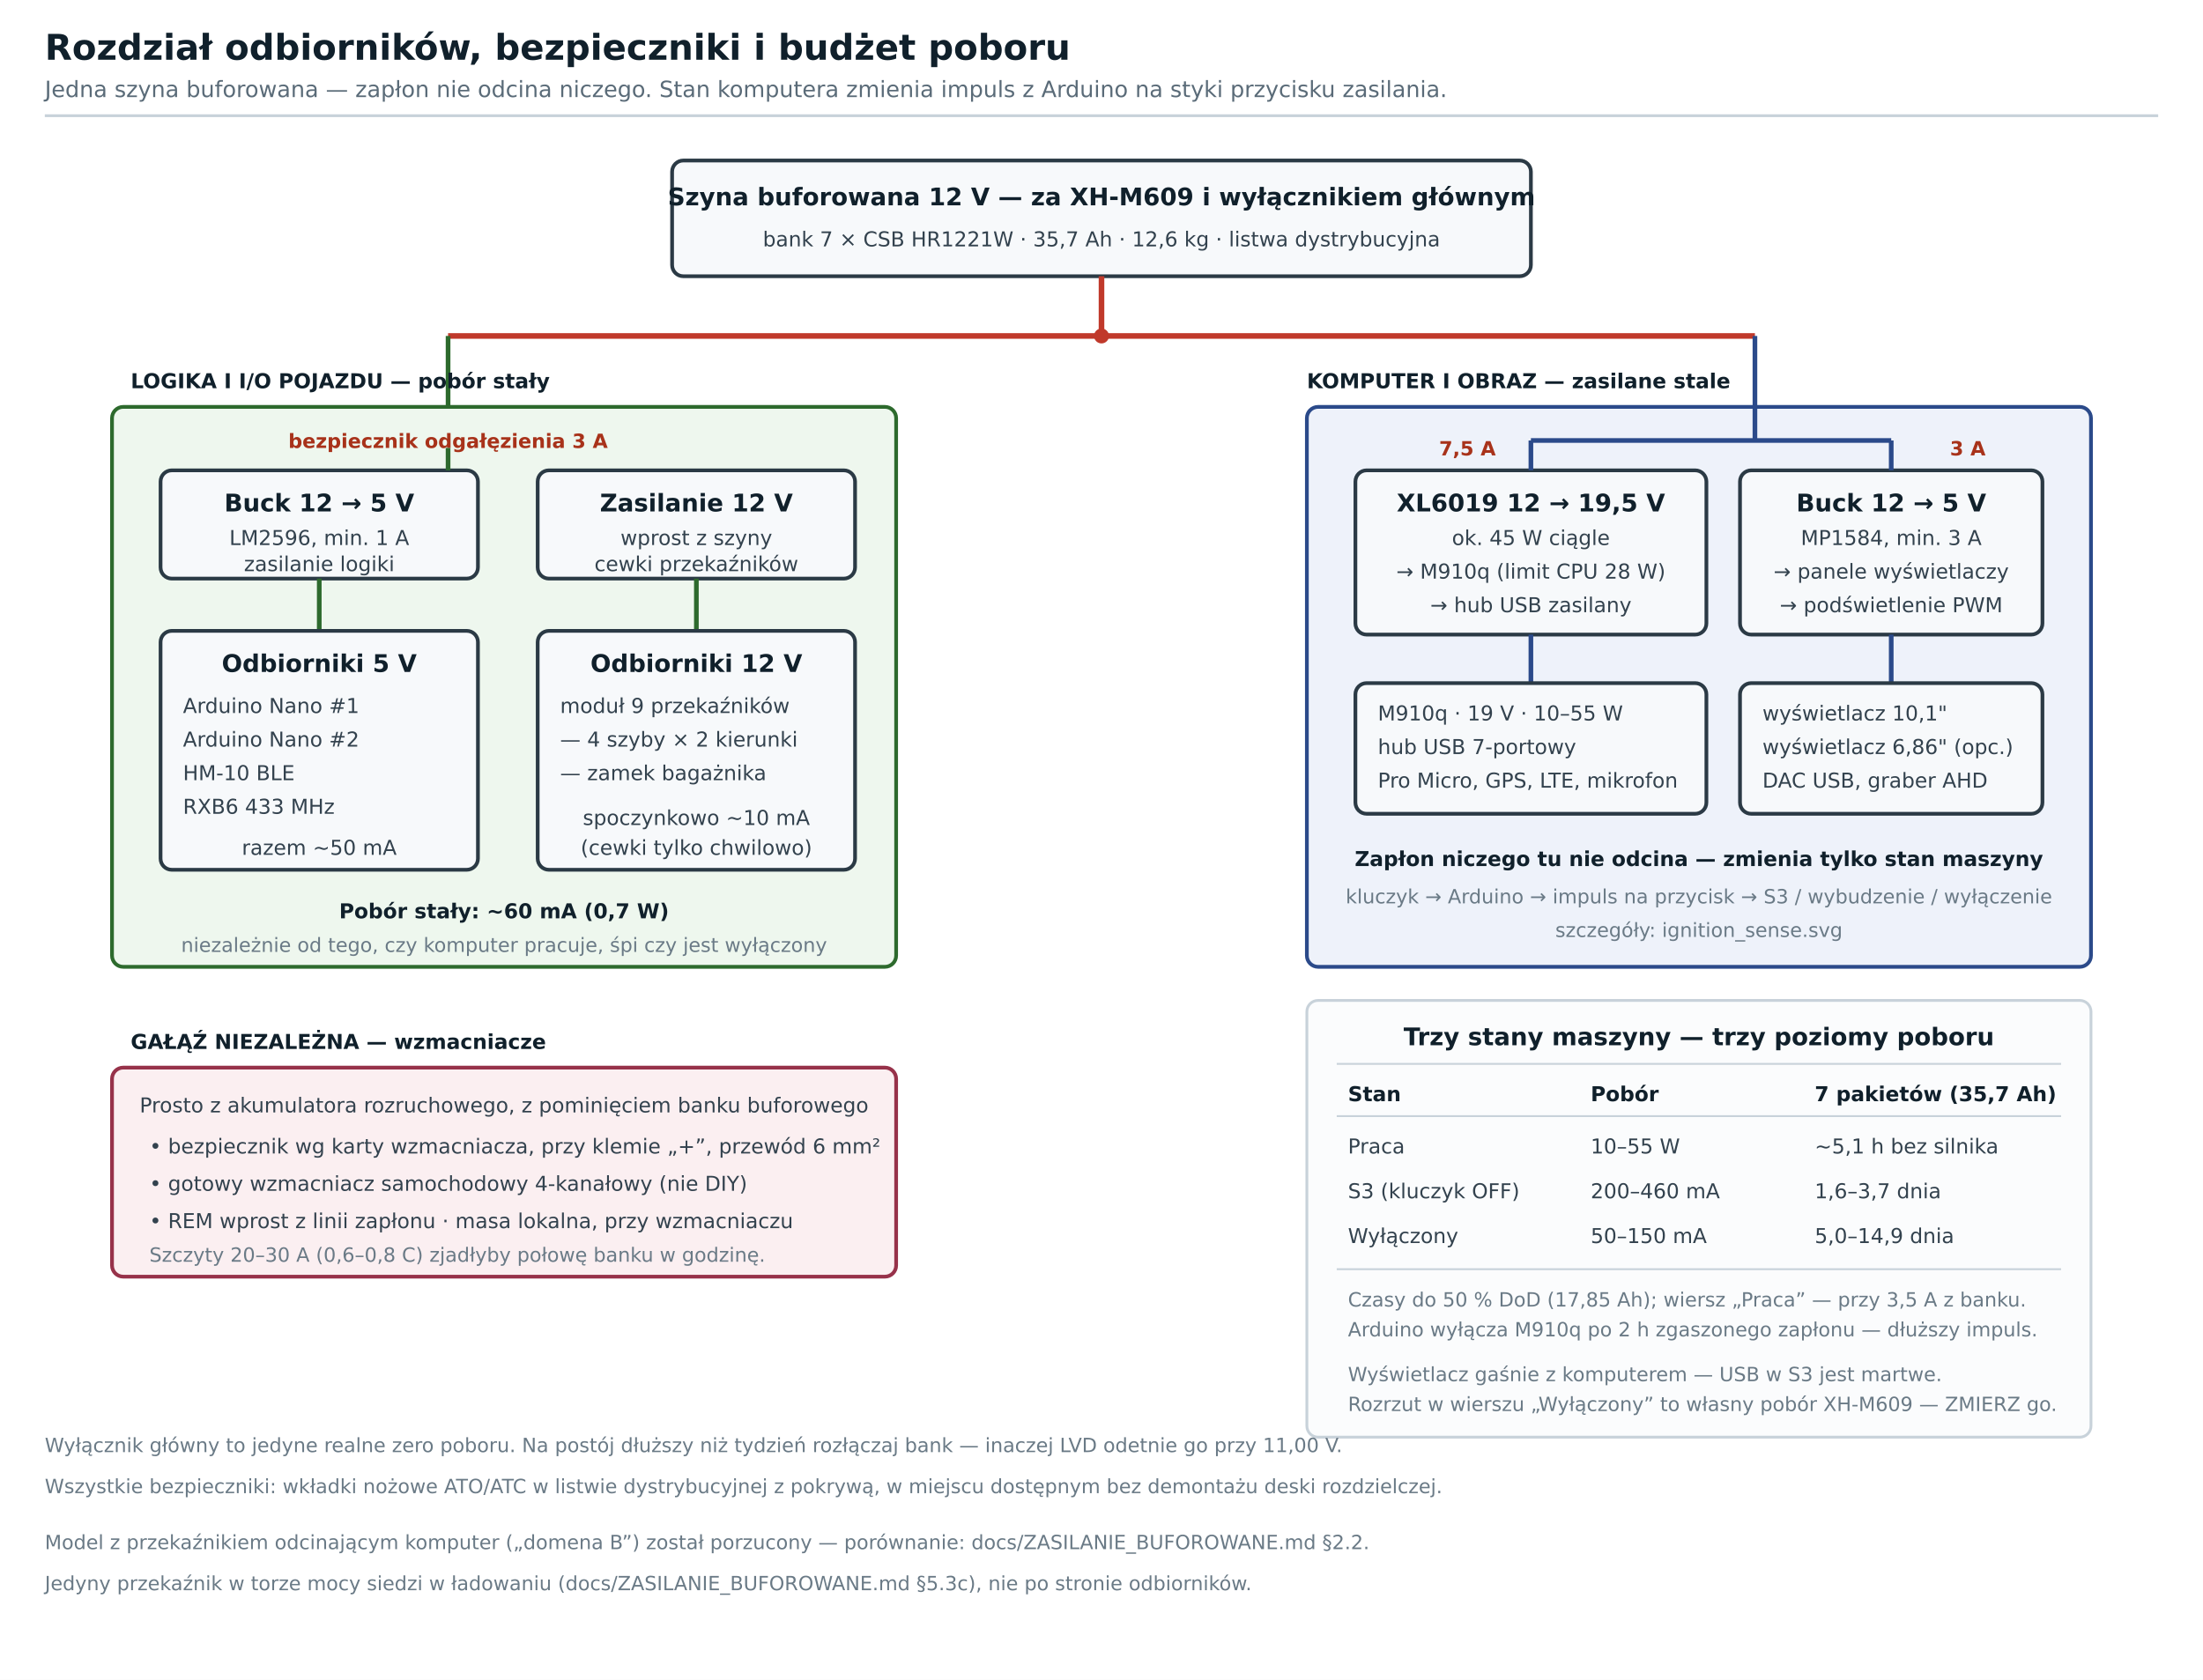
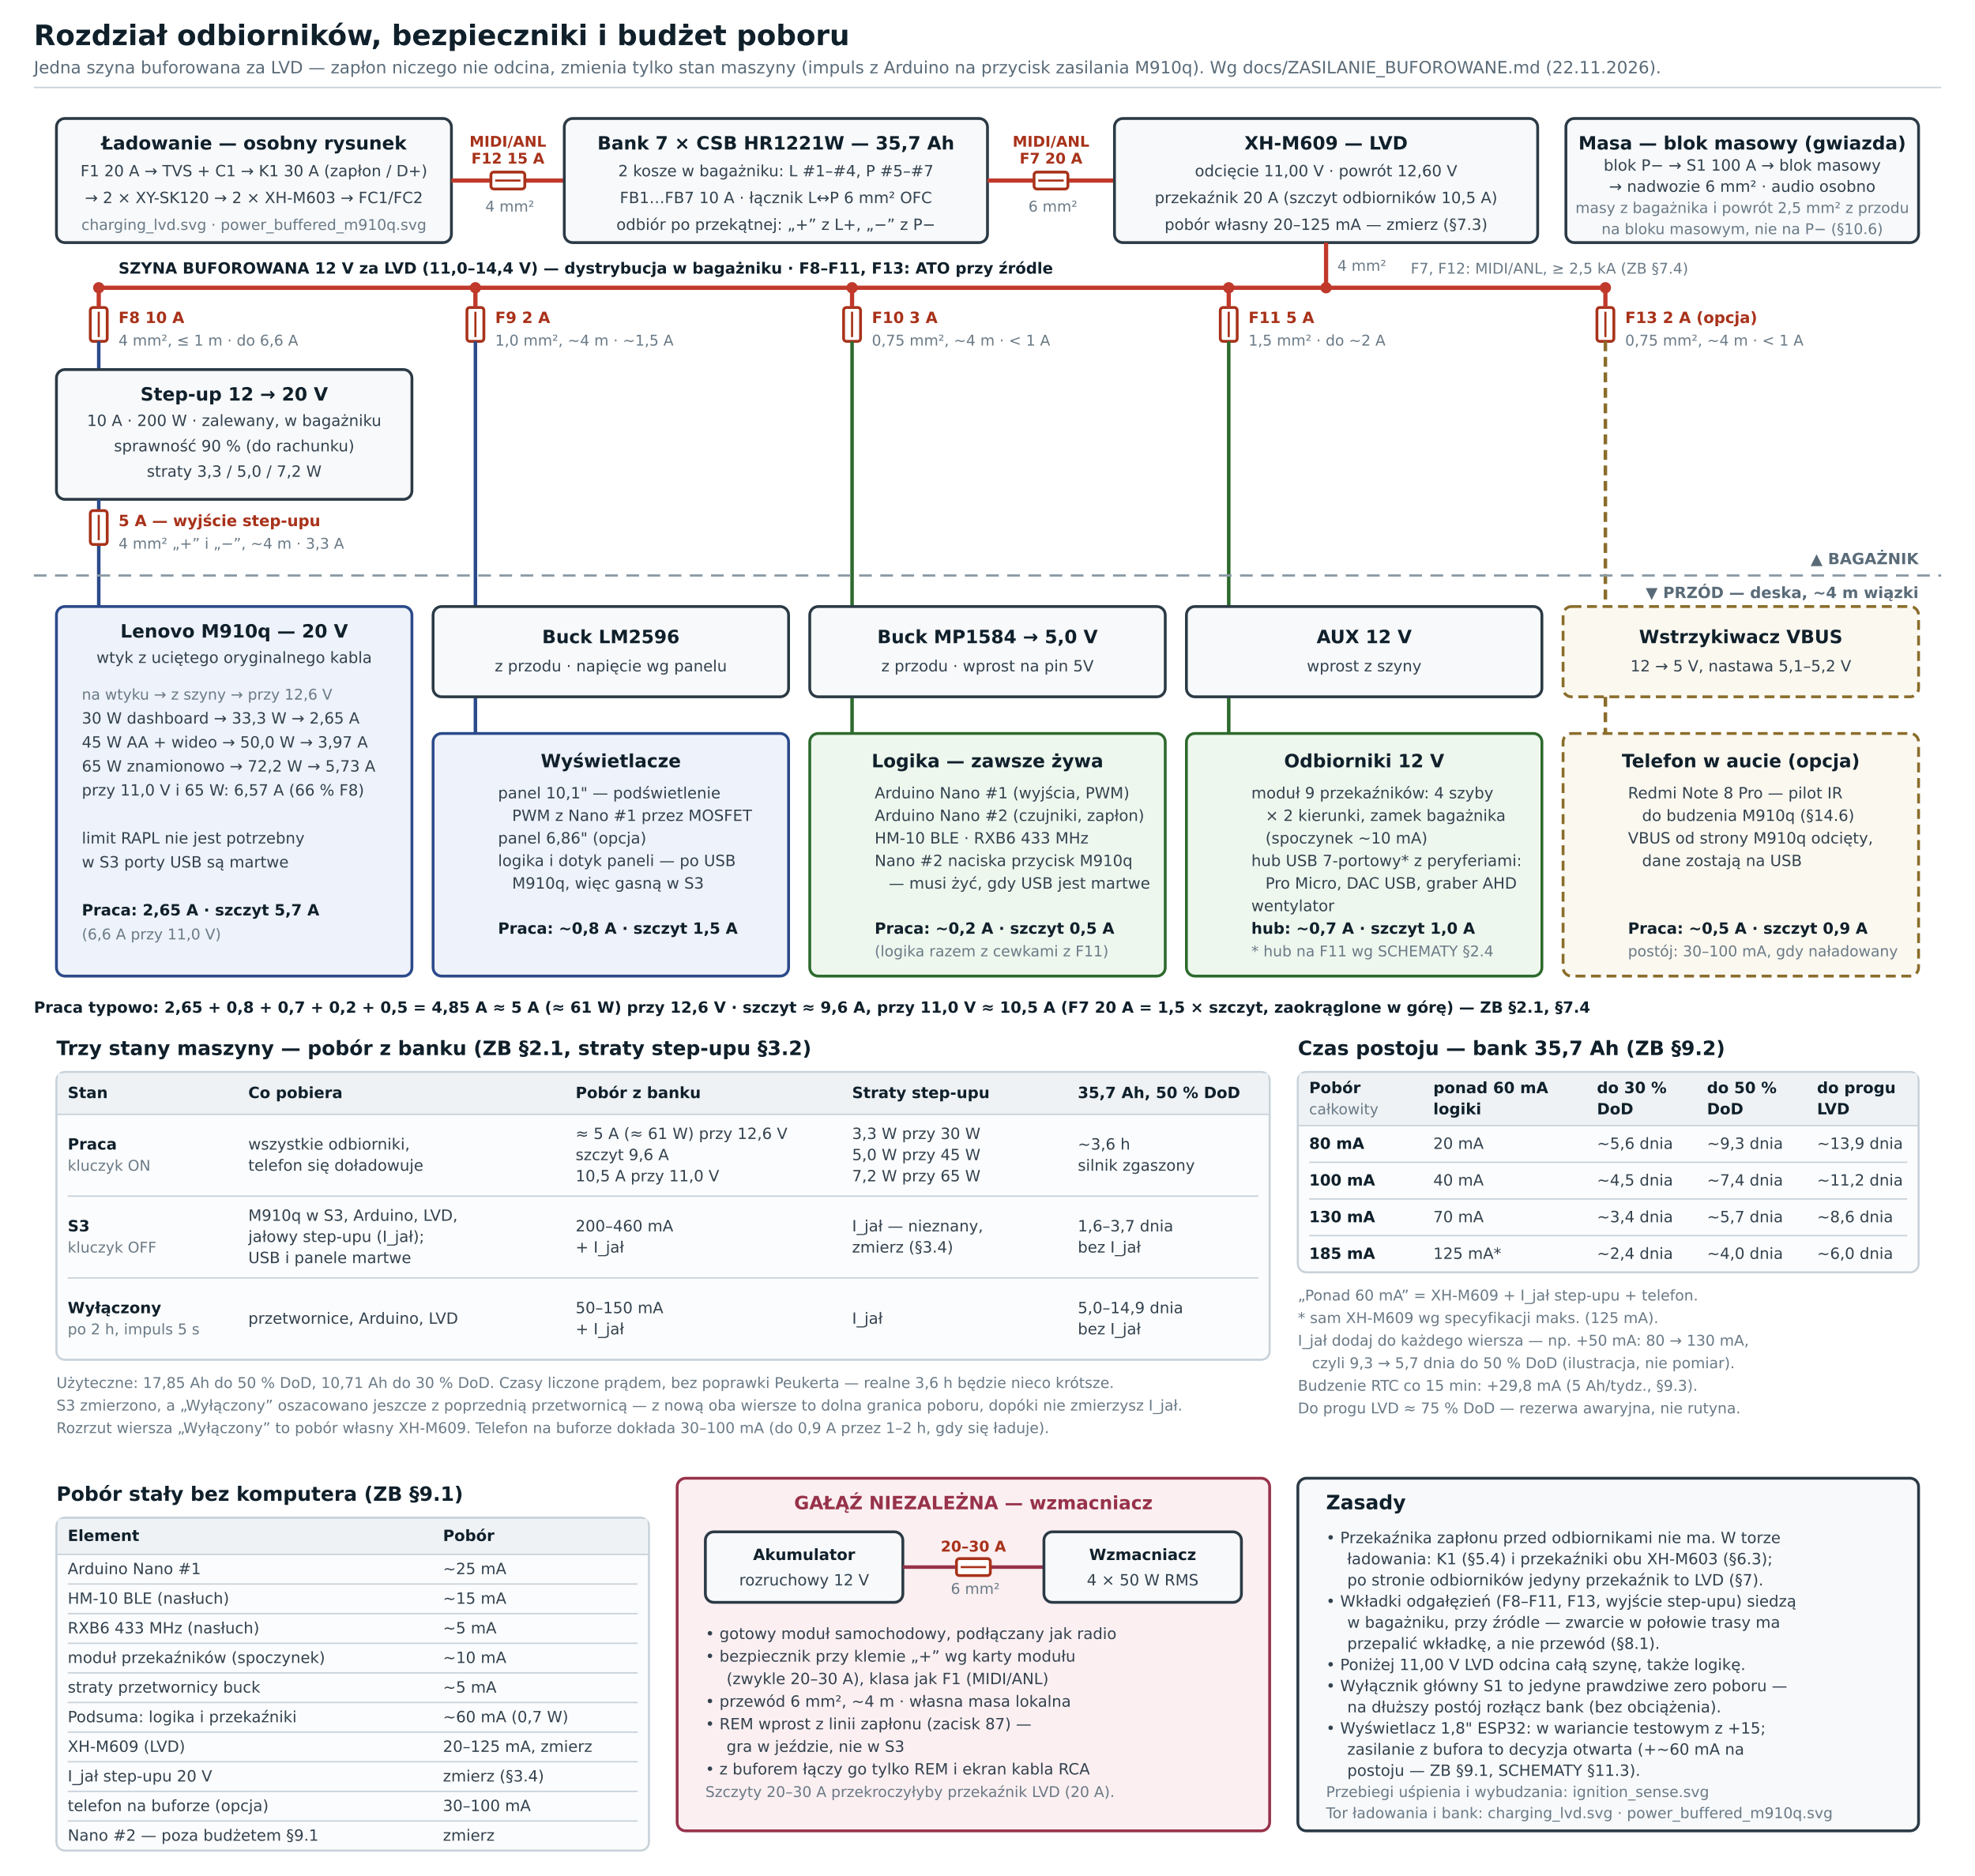
- <svg xmlns="http://www.w3.org/2000/svg" width="1180" height="900" viewBox="0 0 1180 900" font-family="DejaVu Sans, Verdana, sans-serif">
+ <svg xmlns="http://www.w3.org/2000/svg" width="1400" height="1330" viewBox="0 0 1400 1330" font-family="DejaVu Sans, Verdana, sans-serif">
  <style>
-     .bg   { fill: #ffffff; }
-     .box  { fill: #f7f9fb; stroke: #2b3a45; stroke-width: 2; rx: 6; }
-     .boxA { fill: #eef7ee; stroke: #2d6a2d; stroke-width: 2; rx: 6; }
-     .boxB { fill: #eef2fa; stroke: #2b4a8a; stroke-width: 2; rx: 6; }
-     .boxC { fill: #fbeff1; stroke: #97324a; stroke-width: 2; rx: 6; }
-     .wire { stroke: #c0392b; stroke-width: 3; fill: none; }
-     .wA   { stroke: #2d6a2d; stroke-width: 2.5; fill: none; }
-     .wB   { stroke: #2b4a8a; stroke-width: 2.5; fill: none; }
-     .ttl  { font-size: 19px; font-weight: bold; fill: #10202b; }
-     .sub  { font-size: 12px; fill: #5a6b78; }
-     .h    { font-size: 13px; font-weight: bold; fill: #10202b; text-anchor: middle; }
-     .t    { font-size: 11px; fill: #33424e; text-anchor: middle; }
-     .tl   { font-size: 11px; fill: #33424e; }
-     .tb   { font-size: 11px; font-weight: bold; fill: #10202b; }
-     .note { font-size: 10.5px; fill: #6a7a86; }
-     .fuse { font-size: 10.5px; font-weight: bold; fill: #a8321a; text-anchor: middle; }
-   </style>
-   <rect class="bg" x="0" y="0" width="1180" height="900" />
+  .bg{fill:#ffffff}
+  .box{fill:#f7f9fb;stroke:#2b3a45;stroke-width:2}
+  .boxA{fill:#eef7ee;stroke:#2d6a2d;stroke-width:2}
+  .boxB{fill:#eef2fa;stroke:#2b4a8a;stroke-width:2}
+  .boxC{fill:#fbeff1;stroke:#97324a;stroke-width:2}
+  .boxO{fill:#fbf8f0;stroke:#8a6d2b;stroke-width:2;stroke-dasharray:7 4}
+  .tbl{fill:#fbfcfd;stroke:#c8d2da;stroke-width:1.5}
+  .thd{fill:#eef2f5;stroke:none}
+  .rule{stroke:#c8d2da;stroke-width:1}
+  .zone{stroke:#8b9aa6;stroke-width:1.6;fill:none;stroke-dasharray:9 6}
+  .wire{stroke:#c0392b;stroke-width:3;fill:none}
+  .wA{stroke:#2d6a2d;stroke-width:2.5;fill:none}
+  .wB{stroke:#2b4a8a;stroke-width:2.5;fill:none}
+  .wC{stroke:#97324a;stroke-width:2.5;fill:none}
+  .wO{stroke:#8a6d2b;stroke-width:2.5;fill:none;stroke-dasharray:7 4}
+  .fs{fill:#ffffff;stroke:#a8321a;stroke-width:2}
+  .ttl{font-size:20px;font-weight:bold;fill:#10202b}
+  .sub{font-size:12px;fill:#5a6b78}
+  .h{font-size:13px;font-weight:bold;fill:#10202b;text-anchor:middle}
+  .hl{font-size:14px;font-weight:bold;fill:#10202b}
+  .t{font-size:11px;fill:#33424e;text-anchor:middle}
+  .tl{font-size:11px;fill:#33424e}
+  .tb{font-size:11px;font-weight:bold;fill:#10202b}
+  .tbc{font-size:11px;font-weight:bold;fill:#10202b;text-anchor:middle}
+  .note{font-size:10.5px;fill:#6a7a86}
+  .notec{font-size:10.5px;fill:#6a7a86;text-anchor:middle}
+  .notee{font-size:10.5px;fill:#6a7a86;text-anchor:end}
+  .fuse{font-size:11px;font-weight:bold;fill:#a8321a}
+  .fusec{font-size:10.5px;font-weight:bold;fill:#a8321a;text-anchor:middle}
+  .zl{font-size:11px;font-weight:bold;fill:#5a6b78;text-anchor:end}
+  .secA{font-size:13px;font-weight:bold;fill:#2d6a2d}
+  .secC{font-size:13px;font-weight:bold;fill:#97324a;text-anchor:middle}
+ </style>
+   <rect class="bg" x="0" y="0" width="1400" height="1330" />
  <text class="ttl" x="24" y="32">Rozdział odbiorników, bezpieczniki i budżet poboru</text>
-   <text class="sub" x="24" y="52">Jedna szyna buforowana — zapłon nie odcina niczego. Stan komputera zmienia impuls z Arduino na styki przycisku zasilania.</text>
-   <line x1="24" y1="62" x2="1156" y2="62" stroke="#c8d2da" stroke-width="1.5" />
-   <rect class="box" x="360" y="86" width="460" height="62" />
-   <text class="h" x="590" y="110">Szyna buforowana 12 V — za XH-M609 i wyłącznikiem głównym</text>
-   <text class="t" x="590" y="132">bank 7 × CSB HR1221W · 35,7 Ah · 12,6 kg · listwa dystrybucyjna</text>
-   <path class="wire" d="M590 148 L590 180" />
-   <path class="wire" d="M240 180 L940 180" />
-   <path class="wA" d="M240 180 L240 218" />
-   <path class="wB" d="M940 180 L940 218" />
-   <circle cx="590" cy="180" r="4" fill="#c0392b" />
-   <text class="tb" x="70" y="208" fill="#2d6a2d" font-size="14">LOGIKA I I/O POJAZDU — pobór stały</text>
-   <rect class="boxA" x="60" y="218" width="420" height="300" />
-   <text class="fuse" x="240" y="240">bezpiecznik odgałęzienia 3 A</text>
-   <rect class="box" x="86" y="252" width="170" height="58" />
-   <text class="h" x="171" y="274">Buck 12 → 5 V</text>
-   <text class="t" x="171" y="292">LM2596, min. 1 A</text>
-   <text class="t" x="171" y="306">zasilanie logiki</text>
-   <rect class="box" x="288" y="252" width="170" height="58" />
-   <text class="h" x="373" y="274">Zasilanie 12 V</text>
-   <text class="t" x="373" y="292">wprost z szyny</text>
-   <text class="t" x="373" y="306">cewki przekaźników</text>
-   <path class="wA" d="M240 240 L240 252" />
-   <path class="wA" d="M171 310 L171 338" />
-   <path class="wA" d="M373 310 L373 338" />
-   <rect class="box" x="86" y="338" width="170" height="128" />
-   <text class="h" x="171" y="360">Odbiorniki 5 V</text>
-   <text class="tl" x="98" y="382">Arduino Nano #1</text>
-   <text class="tl" x="98" y="400">Arduino Nano #2</text>
-   <text class="tl" x="98" y="418">HM-10 BLE</text>
-   <text class="tl" x="98" y="436">RXB6 433 MHz</text>
-   <text class="t" x="171" y="458">razem ~50 mA</text>
-   <rect class="box" x="288" y="338" width="170" height="128" />
-   <text class="h" x="373" y="360">Odbiorniki 12 V</text>
-   <text class="tl" x="300" y="382">moduł 9 przekaźników</text>
-   <text class="tl" x="300" y="400">— 4 szyby × 2 kierunki</text>
-   <text class="tl" x="300" y="418">— zamek bagażnika</text>
-   <text class="t" x="373" y="442">spoczynkowo ~10 mA</text>
-   <text class="t" x="373" y="458">(cewki tylko chwilowo)</text>
-   <text class="tb" x="270" y="492" text-anchor="middle">Pobór stały: ~60 mA (0,7 W)</text>
-   <text class="note" x="270" y="510" text-anchor="middle">niezależnie od tego, czy komputer pracuje, śpi czy jest wyłączony</text>
-   <text class="tb" x="700" y="208" fill="#2b4a8a" font-size="14">KOMPUTER I OBRAZ — zasilane stale</text>
-   <rect class="boxB" x="700" y="218" width="420" height="300" />
-   <rect class="box" x="726" y="252" width="188" height="88" />
-   <text class="fuse" x="786" y="244">7,5 A</text>
-   <text class="h" x="820" y="274">XL6019 12 → 19,5 V</text>
-   <text class="t" x="820" y="292">ok. 45 W ciągle</text>
-   <text class="t" x="820" y="310">→ M910q (limit CPU 28 W)</text>
-   <text class="t" x="820" y="328">→ hub USB zasilany</text>
-   <rect class="box" x="932" y="252" width="162" height="88" />
-   <text class="fuse" x="1054" y="244">3 A</text>
-   <text class="h" x="1013" y="274">Buck 12 → 5 V</text>
-   <text class="t" x="1013" y="292">MP1584, min. 3 A</text>
-   <text class="t" x="1013" y="310">→ panele wyświetlaczy</text>
-   <text class="t" x="1013" y="328">→ podświetlenie PWM</text>
-   <path class="wB" d="M940 218 L940 236" />
-   <path class="wB" d="M820 236 L1013 236" />
-   <path class="wB" d="M820 236 L820 252" />
-   <path class="wB" d="M1013 236 L1013 252" />
-   <path class="wB" d="M820 340 L820 366" />
-   <path class="wB" d="M1013 340 L1013 366" />
-   <rect class="box" x="726" y="366" width="188" height="70" />
-   <text class="tl" x="738" y="386">M910q · 19 V · 10–55 W</text>
-   <text class="tl" x="738" y="404">hub USB 7-portowy</text>
-   <text class="tl" x="738" y="422">Pro Micro, GPS, LTE, mikrofon</text>
-   <rect class="box" x="932" y="366" width="162" height="70" />
-   <text class="tl" x="944" y="386">wyświetlacz 10,1"</text>
-   <text class="tl" x="944" y="404">wyświetlacz 6,86" (opc.)</text>
-   <text class="tl" x="944" y="422">DAC USB, graber AHD</text>
-   <text class="tb" x="910" y="464" text-anchor="middle">Zapłon niczego tu nie odcina — zmienia tylko stan maszyny</text>
-   <text class="note" x="910" y="484" text-anchor="middle">kluczyk → Arduino → impuls na przycisk → S3 / wybudzenie / wyłączenie</text>
-   <text class="note" x="910" y="502" text-anchor="middle">szczegóły: ignition_sense.svg</text>
-   <text class="tb" x="70" y="562" fill="#97324a" font-size="14">GAŁĄŹ NIEZALEŻNA — wzmacniacze</text>
-   <rect class="boxC" x="60" y="572" width="420" height="112" />
-   <text class="t" x="270" y="596">Prosto z akumulatora rozruchowego, z pominięciem banku buforowego</text>
-   <text class="tl" x="80" y="618">• bezpiecznik wg karty wzmacniacza, przy klemie „+”, przewód 6 mm²</text>
-   <text class="tl" x="80" y="638">• gotowy wzmacniacz samochodowy 4-kanałowy (nie DIY)</text>
-   <text class="tl" x="80" y="658">• REM wprost z linii zapłonu · masa lokalna, przy wzmacniaczu</text>
-   <text class="note" x="80" y="676">Szczyty 20–30 A (0,6–0,8 C) zjadłyby połowę banku w godzinę.</text>
-   <rect x="700" y="536" width="420" height="234" fill="#fbfcfd" stroke="#c8d2da" stroke-width="1.5" rx="6" />
-   <text class="h" x="910" y="560">Trzy stany maszyny — trzy poziomy poboru</text>
-   <line x1="716" y1="570" x2="1104" y2="570" stroke="#c8d2da" />
-   <text class="tb" x="722" y="590">Stan</text>
-   <text class="tb" x="852" y="590">Pobór</text>
-   <text class="tb" x="972" y="590">7 pakietów (35,7 Ah)</text>
-   <line x1="716" y1="598" x2="1104" y2="598" stroke="#c8d2da" />
-   <text class="tl" x="722" y="618">Praca</text>
-   <text class="tl" x="852" y="618">10–55 W</text>
-   <text class="tl" x="972" y="618">~5,1 h bez silnika</text>
-   <text class="tl" x="722" y="642">S3 (kluczyk OFF)</text>
-   <text class="tl" x="852" y="642">200–460 mA</text>
-   <text class="tl" x="972" y="642">1,6–3,7 dnia</text>
-   <text class="tl" x="722" y="666">Wyłączony</text>
-   <text class="tl" x="852" y="666">50–150 mA</text>
-   <text class="tl" x="972" y="666">5,0–14,9 dnia</text>
-   <line x1="716" y1="680" x2="1104" y2="680" stroke="#c8d2da" />
-   <text class="note" x="722" y="700">Czasy do 50 % DoD (17,85 Ah); wiersz „Praca” — przy 3,5 A z banku.</text>
-   <text class="note" x="722" y="716">Arduino wyłącza M910q po 2 h zgaszonego zapłonu — dłuższy impuls.</text>
-   <text class="note" x="722" y="740">Wyświetlacz gaśnie z komputerem — USB w S3 jest martwe.</text>
-   <text class="note" x="722" y="756">Rozrzut w wierszu „Wyłączony” to własny pobór XH-M609 — ZMIERZ go.</text>
-   <text class="note" x="24" y="778">Wyłącznik główny to jedyne realne zero poboru. Na postój dłuższy niż tydzień rozłączaj bank — inaczej LVD odetnie go przy 11,00 V.</text>
-   <text class="note" x="24" y="800">Wszystkie bezpieczniki: wkładki nożowe ATO/ATC w listwie dystrybucyjnej z pokrywą, w miejscu dostępnym bez demontażu deski rozdzielczej.</text>
-   <text class="note" x="24" y="830">Model z przekaźnikiem odcinającym komputer („domena B”) został porzucony — porównanie: docs/ZASILANIE_BUFOROWANE.md §2.2.</text>
-   <text class="note" x="24" y="852">Jedyny przekaźnik w torze mocy siedzi w ładowaniu (docs/ZASILANIE_BUFOROWANE.md §5.3c), nie po stronie odbiorników.</text>
+   <text class="sub" x="24" y="52">Jedna szyna buforowana za LVD — zapłon niczego nie odcina, zmienia tylko stan maszyny (impuls z Arduino na przycisk zasilania M910q).  Wg docs/ZASILANIE_BUFOROWANE.md (22.11.2026).</text>
+   <line class="rule" x1="24" y1="62" x2="1376" y2="62" />
+   <rect class="box" x="40" y="84" width="280" height="88" rx="6" />
+   <text class="h" x="180" y="106">Ładowanie — osobny rysunek</text>
+   <text class="t" x="180" y="125">F1 20 A → TVS + C1 → K1 30 A (zapłon / D+)</text>
+   <text class="t" x="180" y="144">→ 2 × XY-SK120 → 2 × XH-M603 → FC1/FC2</text>
+   <text class="notec" x="180" y="163">charging_lvd.svg · power_buffered_m910q.svg</text>
+   <path class="wire" d="M320 128 L400 128" />
+   <rect class="fs" x="348" y="122" width="24" height="12" rx="2" />
+   <line stroke="#a8321a" stroke-width="1.5" x1="351" y1="128" x2="369" y2="128" />
+   <text class="fusec" x="360" y="104">MIDI/ANL</text>
+   <text class="fusec" x="360" y="116">F12 15 A</text>
+   <text class="note" x="344" y="150">4 mm²</text>
+   <rect class="box" x="400" y="84" width="300" height="88" rx="6" />
+   <text class="h" x="550" y="106">Bank 7 × CSB HR1221W — 35,7 Ah</text>
+   <text class="t" x="550" y="125">2 kosze w bagażniku: L #1–#4, P #5–#7</text>
+   <text class="t" x="550" y="144">FB1…FB7 10 A · łącznik L↔P 6 mm² OFC</text>
+   <text class="t" x="550" y="163">odbiór po przekątnej: „+” z L+, „−” z P−</text>
+   <path class="wire" d="M700 128 L790 128" />
+   <rect class="fs" x="733" y="122" width="24" height="12" rx="2" />
+   <line stroke="#a8321a" stroke-width="1.5" x1="736" y1="128" x2="754" y2="128" />
+   <text class="fusec" x="745" y="104">MIDI/ANL</text>
+   <text class="fusec" x="745" y="116">F7 20 A</text>
+   <text class="note" x="729" y="150">6 mm²</text>
+   <rect class="box" x="790" y="84" width="300" height="88" rx="6" />
+   <text class="h" x="940" y="106">XH-M609 — LVD</text>
+   <text class="t" x="940" y="125">odcięcie 11,00 V · powrót 12,60 V</text>
+   <text class="t" x="940" y="144">przekaźnik 20 A (szczyt odbiorników 10,5 A)</text>
+   <text class="t" x="940" y="163">pobór własny 20–125 mA — zmierz (§7.3)</text>
+   <rect class="box" x="1110" y="84" width="250" height="88" rx="6" />
+   <text class="h" x="1235" y="106">Masa — blok masowy (gwiazda)</text>
+   <text class="t" x="1235" y="121">blok P− → S1 100 A → blok masowy</text>
+   <text class="t" x="1235" y="136">→ nadwozie 6 mm² · audio osobno</text>
+   <text class="notec" x="1235" y="151">masy z bagażnika i powrót 2,5 mm² z przodu</text>
+   <text class="notec" x="1235" y="166">na bloku masowym, nie na P− (§10.6)</text>
+   <path class="wire" d="M940 172 L940 204" />
+   <text class="note" x="948" y="192">4 mm²</text>
+   <path class="wire" d="M70 204 L1138 204" />
+   <circle cx="70" cy="204" r="4" fill="#c0392b" />
+   <circle cx="337" cy="204" r="4" fill="#c0392b" />
+   <circle cx="604" cy="204" r="4" fill="#c0392b" />
+   <circle cx="871" cy="204" r="4" fill="#c0392b" />
+   <circle cx="1138" cy="204" r="4" fill="#c0392b" />
+   <circle cx="940" cy="204" r="4" fill="#c0392b" />
+   <text class="tb" x="84" y="194">SZYNA BUFOROWANA 12 V za LVD (11,0–14,4 V) — dystrybucja w bagażniku · F8–F11, F13: ATO przy źródle</text>
+   <text class="note" x="1000" y="194">F7, F12: MIDI/ANL, ≥ 2,5 kA (ZB §7.4)</text>
+   <rect class="fs" x="64" y="218" width="12" height="24" rx="2" />
+   <line stroke="#a8321a" stroke-width="1.5" x1="70" y1="221" x2="70" y2="239" />
+   <text class="fuse" x="84" y="229">F8 10 A</text>
+   <text class="note" x="84" y="245">4 mm², ≤ 1 m · do 6,6 A</text>
+   <rect class="fs" x="331" y="218" width="12" height="24" rx="2" />
+   <line stroke="#a8321a" stroke-width="1.5" x1="337" y1="221" x2="337" y2="239" />
+   <text class="fuse" x="351" y="229">F9 2 A</text>
+   <text class="note" x="351" y="245">1,0 mm², ~4 m · ~1,5 A</text>
+   <rect class="fs" x="598" y="218" width="12" height="24" rx="2" />
+   <line stroke="#a8321a" stroke-width="1.5" x1="604" y1="221" x2="604" y2="239" />
+   <text class="fuse" x="618" y="229">F10 3 A</text>
+   <text class="note" x="618" y="245">0,75 mm², ~4 m · &lt; 1 A</text>
+   <rect class="fs" x="865" y="218" width="12" height="24" rx="2" />
+   <line stroke="#a8321a" stroke-width="1.5" x1="871" y1="221" x2="871" y2="239" />
+   <text class="fuse" x="885" y="229">F11 5 A</text>
+   <text class="note" x="885" y="245">1,5 mm² · do ~2 A</text>
+   <rect class="fs" x="1132" y="218" width="12" height="24" rx="2" />
+   <line stroke="#a8321a" stroke-width="1.5" x1="1138" y1="221" x2="1138" y2="239" />
+   <text class="fuse" x="1152" y="229">F13 2 A (opcja)</text>
+   <text class="note" x="1152" y="245">0,75 mm², ~4 m · &lt; 1 A</text>
+   <path class="wire" d="M70 204 L70 218" />
+   <path class="wB" d="M70 242 L70 262" />
+   <rect class="box" x="40" y="262" width="252" height="92" rx="6" />
+   <text class="h" x="166.0" y="284">Step-up 12 → 20 V</text>
+   <text class="t" x="166.0" y="302">10 A · 200 W · zalewany, w bagażniku</text>
+   <text class="t" x="166.0" y="320">sprawność 90 % (do rachunku)</text>
+   <text class="t" x="166.0" y="338">straty 3,3 / 5,0 / 7,2 W</text>
+   <path class="wB" d="M70 354 L70 430" />
+   <rect class="fs" x="64" y="362" width="12" height="24" rx="2" />
+   <line stroke="#a8321a" stroke-width="1.5" x1="70" y1="365" x2="70" y2="383" />
+   <text class="fuse" x="84" y="373">5 A — wyjście step-upu</text>
+   <text class="note" x="84" y="389">4 mm² „+” i „−”, ~4 m · 3,3 A</text>
+   <path class="wire" d="M337 204 L337 218" />
+   <path class="wB" d="M337 242 L337 430" />
+   <path class="wB" d="M337 494 L337 520" />
+   <path class="wire" d="M604 204 L604 218" />
+   <path class="wA" d="M604 242 L604 430" />
+   <path class="wA" d="M604 494 L604 520" />
+   <path class="wire" d="M871 204 L871 218" />
+   <path class="wA" d="M871 242 L871 430" />
+   <path class="wA" d="M871 494 L871 520" />
+   <path class="wire" d="M1138 204 L1138 218" />
+   <path class="wO" d="M1138 242 L1138 430" />
+   <path class="wO" d="M1138 494 L1138 520" />
+   <line class="zone" x1="24" y1="408" x2="1376" y2="408" />
+   <text class="zl" x="1360" y="400">▲ BAGAŻNIK</text>
+   <text class="zl" x="1360" y="424">▼ PRZÓD — deska, ~4 m wiązki</text>
+   <rect class="boxB" x="40" y="430" width="252" height="262" rx="6" />
+   <text class="h" x="166.0" y="452">Lenovo M910q — 20 V</text>
+   <text class="t" x="166.0" y="470">wtyk z uciętego oryginalnego kabla</text>
+   <text class="note" x="58" y="496">na wtyku → z szyny → przy 12,6 V</text>
+   <text class="tl" x="58" y="513">30 W dashboard → 33,3 W → 2,65 A</text>
+   <text class="tl" x="58" y="530">45 W AA + wideo → 50,0 W → 3,97 A</text>
+   <text class="tl" x="58" y="547">65 W znamionowo → 72,2 W → 5,73 A</text>
+   <text class="tl" x="58" y="564">przy 11,0 V i 65 W: 6,57 A (66 % F8)</text>
+   <text class="tl" x="58" y="598">limit RAPL nie jest potrzebny</text>
+   <text class="tl" x="58" y="615">w S3 porty USB są martwe</text>
+   <text class="tb" x="58" y="649">Praca: 2,65 A · szczyt 5,7 A</text>
+   <text class="note" x="58" y="666">(6,6 A przy 11,0 V)</text>
+   <rect class="box" x="307" y="430" width="252" height="64" rx="6" />
+   <text class="h" x="433.0" y="456">Buck LM2596</text>
+   <text class="t" x="433.0" y="476">z przodu · napięcie wg panelu</text>
+   <rect class="boxB" x="307" y="520" width="252" height="172" rx="6" />
+   <text class="h" x="433.0" y="544">Wyświetlacze</text>
+   <text class="tl" x="353" y="566">panel 10,1" — podświetlenie</text>
+   <text class="tl" x="363" y="582">PWM z Nano #1 przez MOSFET</text>
+   <text class="tl" x="353" y="598">panel 6,86" (opcja)</text>
+   <text class="tl" x="353" y="614">logika i dotyk paneli — po USB</text>
+   <text class="tl" x="363" y="630">M910q, więc gasną w S3</text>
+   <text class="tb" x="353" y="662">Praca: ~0,8 A · szczyt 1,5 A</text>
+   <rect class="box" x="574" y="430" width="252" height="64" rx="6" />
+   <text class="h" x="700.0" y="456">Buck MP1584 → 5,0 V</text>
+   <text class="t" x="700.0" y="476">z przodu · wprost na pin 5V</text>
+   <rect class="boxA" x="574" y="520" width="252" height="172" rx="6" />
+   <text class="h" x="700.0" y="544">Logika — zawsze żywa</text>
+   <text class="tl" x="620" y="566">Arduino Nano #1 (wyjścia, PWM)</text>
+   <text class="tl" x="620" y="582">Arduino Nano #2 (czujniki, zapłon)</text>
+   <text class="tl" x="620" y="598">HM-10 BLE · RXB6 433 MHz</text>
+   <text class="tl" x="620" y="614">Nano #2 naciska przycisk M910q</text>
+   <text class="tl" x="630" y="630">— musi żyć, gdy USB jest martwe</text>
+   <text class="tb" x="620" y="662">Praca: ~0,2 A · szczyt 0,5 A</text>
+   <text class="note" x="620" y="678">(logika razem z cewkami z F11)</text>
+   <rect class="box" x="841" y="430" width="252" height="64" rx="6" />
+   <text class="h" x="967.0" y="456">AUX 12 V</text>
+   <text class="t" x="967.0" y="476">wprost z szyny</text>
+   <rect class="boxA" x="841" y="520" width="252" height="172" rx="6" />
+   <text class="h" x="967.0" y="544">Odbiorniki 12 V</text>
+   <text class="tl" x="887" y="566">moduł 9 przekaźników: 4 szyby</text>
+   <text class="tl" x="897" y="582">× 2 kierunki, zamek bagażnika</text>
+   <text class="tl" x="897" y="598">(spoczynek ~10 mA)</text>
+   <text class="tl" x="887" y="614">hub USB 7-portowy* z peryferiami:</text>
+   <text class="tl" x="897" y="630">Pro Micro, DAC USB, graber AHD</text>
+   <text class="tl" x="887" y="646">wentylator</text>
+   <text class="tb" x="887" y="662">hub: ~0,7 A · szczyt 1,0 A</text>
+   <text class="note" x="887" y="678">* hub na F11 wg SCHEMATY §2.4</text>
+   <rect class="boxO" x="1108" y="430" width="252" height="64" rx="6" />
+   <text class="h" x="1234.0" y="456">Wstrzykiwacz VBUS</text>
+   <text class="t" x="1234.0" y="476">12 → 5 V, nastawa 5,1–5,2 V</text>
+   <rect class="boxO" x="1108" y="520" width="252" height="172" rx="6" />
+   <text class="h" x="1234.0" y="544">Telefon w aucie (opcja)</text>
+   <text class="tl" x="1154" y="566">Redmi Note 8 Pro — pilot IR</text>
+   <text class="tl" x="1164" y="582">do budzenia M910q (§14.6)</text>
+   <text class="tl" x="1154" y="598">VBUS od strony M910q odcięty,</text>
+   <text class="tl" x="1164" y="614">dane zostają na USB</text>
+   <text class="tb" x="1154" y="662">Praca: ~0,5 A · szczyt 0,9 A</text>
+   <text class="note" x="1154" y="678">postój: 30–100 mA, gdy naładowany</text>
+   <text class="tb" x="24" y="718">Praca typowo: 2,65 + 0,8 + 0,7 + 0,2 + 0,5 = 4,85 A ≈ 5 A (≈ 61 W) przy 12,6 V · szczyt ≈ 9,6 A, przy 11,0 V ≈ 10,5 A (F7 20 A = 1,5 × szczyt, zaokrąglone w górę) — ZB §2.1, §7.4</text>
+   <text class="hl" x="40" y="748">Trzy stany maszyny — pobór z banku (ZB §2.1, straty step-upu §3.2)</text>
+   <rect class="tbl" x="40" y="760" width="860" height="204" rx="6" />
+   <rect class="thd" x="41" y="761" width="858" height="29" />
+   <line class="rule" x1="40" y1="790" x2="900" y2="790" />
+   <line class="rule" x1="48" y1="848" x2="892" y2="848" />
+   <line class="rule" x1="48" y1="906" x2="892" y2="906" />
+   <text class="tb" x="48" y="778.5">Stan</text>
+   <text class="tb" x="176" y="778.5">Co pobiera</text>
+   <text class="tb" x="408" y="778.5">Pobór z banku</text>
+   <text class="tb" x="604" y="778.5">Straty step-upu</text>
+   <text class="tb" x="764" y="778.5">35,7 Ah, 50 % DoD</text>
+   <text class="tb" x="48" y="815.0">Praca</text>
+   <text class="note" x="48" y="830.0">kluczyk ON</text>
+   <text class="tl" x="176" y="815.0">wszystkie odbiorniki,</text>
+   <text class="tl" x="176" y="830.0">telefon się doładowuje</text>
+   <text class="tl" x="408" y="807.5">≈ 5 A (≈ 61 W) przy 12,6 V</text>
+   <text class="tl" x="408" y="822.5">szczyt 9,6 A</text>
+   <text class="tl" x="408" y="837.5">10,5 A przy 11,0 V</text>
+   <text class="tl" x="604" y="807.5">3,3 W przy 30 W</text>
+   <text class="tl" x="604" y="822.5">5,0 W przy 45 W</text>
+   <text class="tl" x="604" y="837.5">7,2 W przy 65 W</text>
+   <text class="tl" x="764" y="815.0">~3,6 h</text>
+   <text class="tl" x="764" y="830.0">silnik zgaszony</text>
+   <text class="tb" x="48" y="873.0">S3</text>
+   <text class="note" x="48" y="888.0">kluczyk OFF</text>
+   <text class="tl" x="176" y="865.5">M910q w S3, Arduino, LVD,</text>
+   <text class="tl" x="176" y="880.5">jałowy step-upu (I_jał);</text>
+   <text class="tl" x="176" y="895.5">USB i panele martwe</text>
+   <text class="tl" x="408" y="873.0">200–460 mA</text>
+   <text class="tl" x="408" y="888.0">+ I_jał</text>
+   <text class="tl" x="604" y="873.0">I_jał — nieznany,</text>
+   <text class="tl" x="604" y="888.0">zmierz (§3.4)</text>
+   <text class="tl" x="764" y="873.0">1,6–3,7 dnia</text>
+   <text class="tl" x="764" y="888.0">bez I_jał</text>
+   <text class="tb" x="48" y="931.0">Wyłączony</text>
+   <text class="note" x="48" y="946.0">po 2 h, impuls 5 s</text>
+   <text class="tl" x="176" y="938.5">przetwornice, Arduino, LVD</text>
+   <text class="tl" x="408" y="931.0">50–150 mA</text>
+   <text class="tl" x="408" y="946.0">+ I_jał</text>
+   <text class="tl" x="604" y="938.5">I_jał</text>
+   <text class="tl" x="764" y="931.0">5,0–14,9 dnia</text>
+   <text class="tl" x="764" y="946.0">bez I_jał</text>
+   <text class="note" x="40" y="984">Użyteczne: 17,85 Ah do 50 % DoD, 10,71 Ah do 30 % DoD. Czasy liczone prądem, bez poprawki Peukerta — realne 3,6 h będzie nieco krótsze.</text>
+   <text class="note" x="40" y="1000">S3 zmierzono, a „Wyłączony” oszacowano jeszcze z poprzednią przetwornicą — z nową oba wiersze to dolna granica poboru, dopóki nie zmierzysz I_jał.</text>
+   <text class="note" x="40" y="1016">Rozrzut wiersza „Wyłączony” to pobór własny XH-M609. Telefon na buforze dokłada 30–100 mA (do 0,9 A przez 1–2 h, gdy się ładuje).</text>
+   <text class="hl" x="920" y="748">Czas postoju — bank 35,7 Ah (ZB §9.2)</text>
+   <rect class="tbl" x="920" y="760" width="440" height="142" rx="6" />
+   <rect class="thd" x="921" y="761" width="438" height="37" />
+   <line class="rule" x1="920" y1="798" x2="1360" y2="798" />
+   <line class="rule" x1="928" y1="824" x2="1352" y2="824" />
+   <line class="rule" x1="928" y1="850" x2="1352" y2="850" />
+   <line class="rule" x1="928" y1="876" x2="1352" y2="876" />
+   <text class="tb" x="928" y="775.0">Pobór</text>
+   <text class="note" x="928" y="790.0">całkowity</text>
+   <text class="tb" x="1016" y="775.0">ponad 60 mA</text>
+   <text class="tb" x="1016" y="790.0">logiki</text>
+   <text class="tb" x="1132" y="775.0">do 30 %</text>
+   <text class="tb" x="1132" y="790.0">DoD</text>
+   <text class="tb" x="1210" y="775.0">do 50 %</text>
+   <text class="tb" x="1210" y="790.0">DoD</text>
+   <text class="tb" x="1288" y="775.0">do progu</text>
+   <text class="tb" x="1288" y="790.0">LVD</text>
+   <text class="tb" x="928" y="814.5">80 mA</text>
+   <text class="tl" x="1016" y="814.5">20 mA</text>
+   <text class="tl" x="1132" y="814.5">~5,6 dnia</text>
+   <text class="tl" x="1210" y="814.5">~9,3 dnia</text>
+   <text class="tl" x="1288" y="814.5">~13,9 dnia</text>
+   <text class="tb" x="928" y="840.5">100 mA</text>
+   <text class="tl" x="1016" y="840.5">40 mA</text>
+   <text class="tl" x="1132" y="840.5">~4,5 dnia</text>
+   <text class="tl" x="1210" y="840.5">~7,4 dnia</text>
+   <text class="tl" x="1288" y="840.5">~11,2 dnia</text>
+   <text class="tb" x="928" y="866.5">130 mA</text>
+   <text class="tl" x="1016" y="866.5">70 mA</text>
+   <text class="tl" x="1132" y="866.5">~3,4 dnia</text>
+   <text class="tl" x="1210" y="866.5">~5,7 dnia</text>
+   <text class="tl" x="1288" y="866.5">~8,6 dnia</text>
+   <text class="tb" x="928" y="892.5">185 mA</text>
+   <text class="tl" x="1016" y="892.5">125 mA*</text>
+   <text class="tl" x="1132" y="892.5">~2,4 dnia</text>
+   <text class="tl" x="1210" y="892.5">~4,0 dnia</text>
+   <text class="tl" x="1288" y="892.5">~6,0 dnia</text>
+   <text class="note" x="920" y="922">„Ponad 60 mA” = XH-M609 + I_jał step-upu + telefon.</text>
+   <text class="note" x="920" y="938">* sam XH-M609 wg specyfikacji maks. (125 mA).</text>
+   <text class="note" x="920" y="954">I_jał dodaj do każdego wiersza — np. +50 mA: 80 → 130 mA,</text>
+   <text class="note" x="930" y="970">czyli 9,3 → 5,7 dnia do 50 % DoD (ilustracja, nie pomiar).</text>
+   <text class="note" x="920" y="986">Budzenie RTC co 15 min: +29,8 mA (5 Ah/tydz., §9.3).</text>
+   <text class="note" x="920" y="1002">Do progu LVD ≈ 75 % DoD — rezerwa awaryjna, nie rutyna.</text>
+   <text class="hl" x="40" y="1064">Pobór stały bez komputera (ZB §9.1)</text>
+   <rect class="tbl" x="40" y="1076" width="420" height="236" rx="6" />
+   <rect class="thd" x="41" y="1077" width="418" height="25" />
+   <line class="rule" x1="40" y1="1102" x2="460" y2="1102" />
+   <line class="rule" x1="48" y1="1123" x2="452" y2="1123" />
+   <line class="rule" x1="48" y1="1144" x2="452" y2="1144" />
+   <line class="rule" x1="48" y1="1165" x2="452" y2="1165" />
+   <line class="rule" x1="48" y1="1186" x2="452" y2="1186" />
+   <line class="rule" x1="48" y1="1207" x2="452" y2="1207" />
+   <line class="rule" x1="48" y1="1228" x2="452" y2="1228" />
+   <line class="rule" x1="48" y1="1249" x2="452" y2="1249" />
+   <line class="rule" x1="48" y1="1270" x2="452" y2="1270" />
+   <line class="rule" x1="48" y1="1291" x2="452" y2="1291" />
+   <text class="tb" x="48" y="1092.5">Element</text>
+   <text class="tb" x="314" y="1092.5">Pobór</text>
+   <text class="tl" x="48" y="1116.0">Arduino Nano #1</text>
+   <text class="tl" x="314" y="1116.0">~25 mA</text>
+   <text class="tl" x="48" y="1137.0">HM-10 BLE (nasłuch)</text>
+   <text class="tl" x="314" y="1137.0">~15 mA</text>
+   <text class="tl" x="48" y="1158.0">RXB6 433 MHz (nasłuch)</text>
+   <text class="tl" x="314" y="1158.0">~5 mA</text>
+   <text class="tl" x="48" y="1179.0">moduł przekaźników (spoczynek)</text>
+   <text class="tl" x="314" y="1179.0">~10 mA</text>
+   <text class="tl" x="48" y="1200.0">straty przetwornicy buck</text>
+   <text class="tl" x="314" y="1200.0">~5 mA</text>
+   <text class="tl" x="48" y="1221.0">Podsuma: logika i przekaźniki</text>
+   <text class="tl" x="314" y="1221.0">~60 mA (0,7 W)</text>
+   <text class="tl" x="48" y="1242.0">XH-M609 (LVD)</text>
+   <text class="tl" x="314" y="1242.0">20–125 mA, zmierz</text>
+   <text class="tl" x="48" y="1263.0">I_jał step-upu 20 V</text>
+   <text class="tl" x="314" y="1263.0">zmierz (§3.4)</text>
+   <text class="tl" x="48" y="1284.0">telefon na buforze (opcja)</text>
+   <text class="tl" x="314" y="1284.0">30–100 mA</text>
+   <text class="tl" x="48" y="1305.0">Nano #2 — poza budżetem §9.1</text>
+   <text class="tl" x="314" y="1305.0">zmierz</text>
+   <rect class="boxC" x="480" y="1048" width="420" height="250" rx="6" />
+   <text class="secC" x="690.0" y="1070">GAŁĄŹ NIEZALEŻNA — wzmacniacz</text>
+   <rect class="box" x="500" y="1086" width="140" height="50" rx="6" />
+   <text class="tbc" x="570" y="1106">Akumulator</text>
+   <text class="t" x="570" y="1124">rozruchowy 12 V</text>
+   <path class="wC" d="M640 1111 L740 1111" />
+   <rect class="fs" x="678" y="1105" width="24" height="12" rx="2" />
+   <line stroke="#a8321a" stroke-width="1.5" x1="681" y1="1111" x2="699" y2="1111" />
+   <text class="fusec" x="690" y="1100">20–30 A</text>
+   <text class="note" x="674" y="1130">6 mm²</text>
+   <rect class="box" x="740" y="1086" width="140" height="50" rx="6" />
+   <text class="tbc" x="810" y="1106">Wzmacniacz</text>
+   <text class="t" x="810" y="1124">4 × 50 W RMS</text>
+   <text class="tl" x="500" y="1162">• gotowy moduł samochodowy, podłączany jak radio</text>
+   <text class="tl" x="500" y="1178">• bezpiecznik przy klemie „+” wg karty modułu</text>
+   <text class="tl" x="515" y="1194">(zwykle 20–30 A), klasa jak F1 (MIDI/ANL)</text>
+   <text class="tl" x="500" y="1210">• przewód 6 mm², ~4 m · własna masa lokalna</text>
+   <text class="tl" x="500" y="1226">• REM wprost z linii zapłonu (zacisk 87) —</text>
+   <text class="tl" x="515" y="1242">gra w jeździe, nie w S3</text>
+   <text class="tl" x="500" y="1258">• z buforem łączy go tylko REM i ekran kabla RCA</text>
+   <text class="note" x="500" y="1274">Szczyty 20–30 A przekroczyłyby przekaźnik LVD (20 A).</text>
+   <rect class="box" x="920" y="1048" width="440" height="250" rx="6" />
+   <text class="hl" x="940" y="1070">Zasady</text>
+   <text class="tl" x="940" y="1094">• Przekaźnika zapłonu przed odbiornikami nie ma. W torze</text>
+   <text class="tl" x="955" y="1109">ładowania: K1 (§5.4) i przekaźniki obu XH-M603 (§6.3);</text>
+   <text class="tl" x="955" y="1124">po stronie odbiorników jedyny przekaźnik to LVD (§7).</text>
+   <text class="tl" x="940" y="1139">• Wkładki odgałęzień (F8–F11, F13, wyjście step-upu) siedzą</text>
+   <text class="tl" x="955" y="1154">w bagażniku, przy źródle — zwarcie w połowie trasy ma</text>
+   <text class="tl" x="955" y="1169">przepalić wkładkę, a nie przewód (§8.1).</text>
+   <text class="tl" x="940" y="1184">• Poniżej 11,00 V LVD odcina całą szynę, także logikę.</text>
+   <text class="tl" x="940" y="1199">• Wyłącznik główny S1 to jedyne prawdziwe zero poboru —</text>
+   <text class="tl" x="955" y="1214">na dłuższy postój rozłącz bank (bez obciążenia).</text>
+   <text class="tl" x="940" y="1229">• Wyświetlacz 1,8" ESP32: w wariancie testowym z +15;</text>
+   <text class="tl" x="955" y="1244">zasilanie z bufora to decyzja otwarta (+~60 mA na</text>
+   <text class="tl" x="955" y="1259">postoju — ZB §9.1, SCHEMATY §11.3).</text>
+   <text class="note" x="940" y="1274">Przebiegi uśpienia i wybudzania: ignition_sense.svg</text>
+   <text class="note" x="940" y="1289">Tor ładowania i bank: charging_lvd.svg · power_buffered_m910q.svg</text>
</svg>
